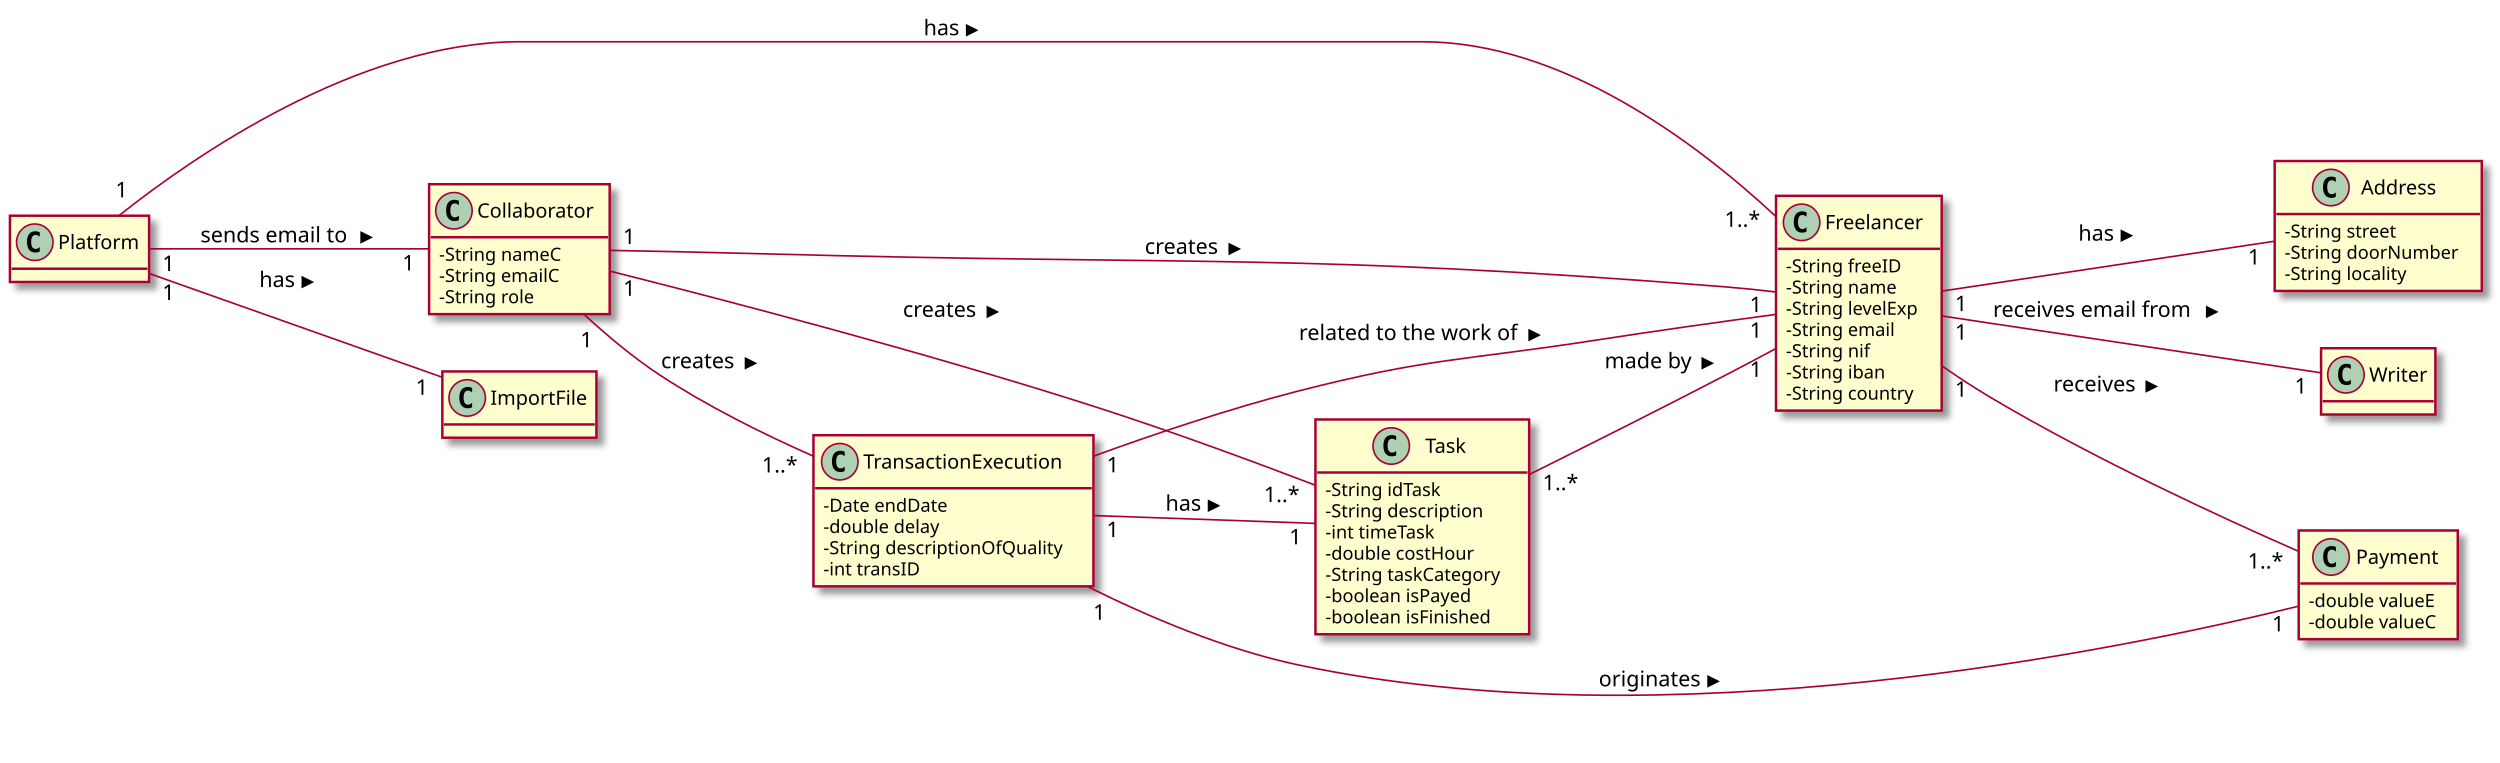
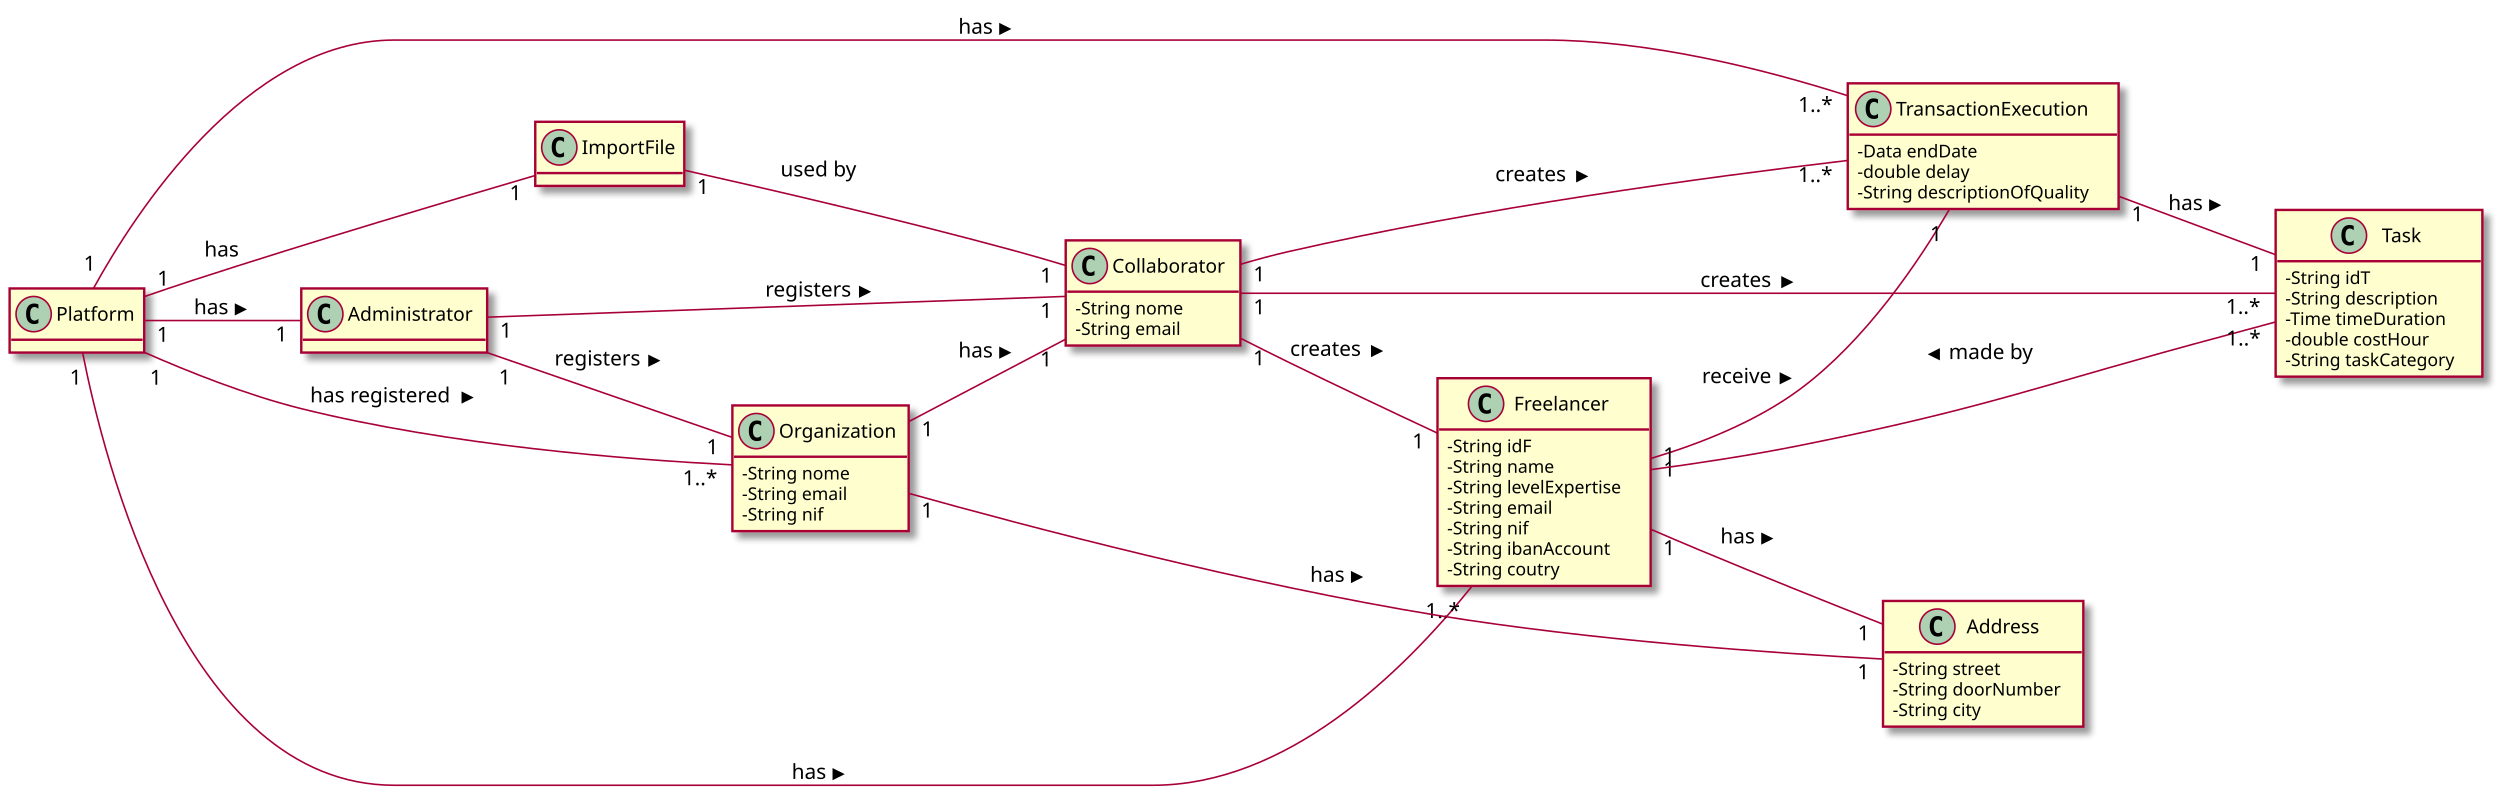
- <svg xmlns="http://www.w3.org/2000/svg" contentScriptType="application/ecmascript" contentStyleType="text/css" height="460px" preserveAspectRatio="none" style="width:1509px;height:460px;" version="1.1" viewBox="0 0 1509 460" width="1509px" zoomAndPan="magnify">
+ <svg xmlns="http://www.w3.org/2000/svg" contentScriptType="application/ecmascript" contentStyleType="text/css" height="502px" preserveAspectRatio="none" style="width:1560px;height:502px;" version="1.1" viewBox="0 0 1560 502" width="1560px" zoomAndPan="magnify">
  <defs>
-     <filter height="300%" id="f3q3skfwcel78" width="300%" x="-1" y="-1">
+     <filter height="300%" id="f1gg45q2k3ddbp" width="300%" x="-1" y="-1">
      <feGaussianBlur result="blurOut" stdDeviation="2.0" />
      <feColorMatrix in="blurOut" result="blurOut2" type="matrix" values="0 0 0 0 0 0 0 0 0 0 0 0 0 0 0 0 0 0 .4 0" />
      <feOffset dx="4.0" dy="4.0" in="blurOut2" result="blurOut3" />
      <feBlend in="SourceGraphic" in2="blurOut3" mode="normal" />
    </filter>
  </defs>
  <g>
-     <rect fill="#FEFECE" filter="url(#f3q3skfwcel78)" height="40" id="Platform" style="stroke: #A80036; stroke-width: 1.5;" width="84" x="6" y="130.202" />
-     <ellipse cx="21" cy="146.202" fill="#ADD1B2" rx="11" ry="11" style="stroke: #A80036; stroke-width: 1.0;" />
-     <path d="M23.969,151.842 Q23.391,152.139 22.75,152.287 Q22.109,152.436 21.406,152.436 Q18.906,152.436 17.586,150.787 Q16.266,149.139 16.266,146.014 Q16.266,142.889 17.586,141.233 Q18.906,139.577 21.406,139.577 Q22.109,139.577 22.758,139.733 Q23.406,139.889 23.969,140.186 L23.969,142.905 Q23.344,142.327 22.75,142.053 Q22.156,141.78 21.531,141.78 Q20.188,141.78 19.5,142.85 Q18.812,143.92 18.812,146.014 Q18.812,148.108 19.5,149.178 Q20.188,150.248 21.531,150.248 Q22.156,150.248 22.75,149.975 Q23.344,149.702 23.969,149.123 L23.969,151.842 Z " />
-     <text fill="#000000" font-family="sans-serif" font-size="12" lengthAdjust="spacingAndGlyphs" textLength="52" x="35" y="150.356">Platform</text>
-     <line style="stroke: #A80036; stroke-width: 1.5;" x1="7" x2="89" y1="162.202" y2="162.202" />
-     <rect fill="#FEFECE" filter="url(#f3q3skfwcel78)" height="129.633" id="Freelancer" style="stroke: #A80036; stroke-width: 1.5;" width="100" x="1072" y="118.201" />
-     <ellipse cx="1087.45" cy="134.202" fill="#ADD1B2" rx="11" ry="11" style="stroke: #A80036; stroke-width: 1.0;" />
-     <path d="M1090.419,139.842 Q1089.841,140.139 1089.2,140.287 Q1088.559,140.436 1087.856,140.436 Q1085.356,140.436 1084.036,138.787 Q1082.716,137.139 1082.716,134.014 Q1082.716,130.889 1084.036,129.233 Q1085.356,127.576 1087.856,127.576 Q1088.559,127.576 1089.208,127.733 Q1089.856,127.889 1090.419,128.186 L1090.419,130.905 Q1089.794,130.327 1089.2,130.053 Q1088.606,129.78 1087.981,129.78 Q1086.638,129.78 1085.95,130.85 Q1085.263,131.92 1085.263,134.014 Q1085.263,136.108 1085.95,137.178 Q1086.638,138.248 1087.981,138.248 Q1088.606,138.248 1089.2,137.975 Q1089.794,137.702 1090.419,137.123 L1090.419,139.842 Z " />
-     <text fill="#000000" font-family="sans-serif" font-size="12" lengthAdjust="spacingAndGlyphs" textLength="67" x="1101.55" y="138.356">Freelancer</text>
-     <line style="stroke: #A80036; stroke-width: 1.5;" x1="1073" x2="1171" y1="150.202" y2="150.202" />
-     <text fill="#000000" font-family="sans-serif" font-size="11" lengthAdjust="spacingAndGlyphs" textLength="76" x="1078" y="164.412">-String freeID</text>
-     <text fill="#000000" font-family="sans-serif" font-size="11" lengthAdjust="spacingAndGlyphs" textLength="74" x="1078" y="177.217">-String name</text>
-     <text fill="#000000" font-family="sans-serif" font-size="11" lengthAdjust="spacingAndGlyphs" textLength="88" x="1078" y="190.021">-String levelExp</text>
-     <text fill="#000000" font-family="sans-serif" font-size="11" lengthAdjust="spacingAndGlyphs" textLength="73" x="1078" y="202.826">-String email</text>
-     <text fill="#000000" font-family="sans-serif" font-size="11" lengthAdjust="spacingAndGlyphs" textLength="56" x="1078" y="215.631">-String nif</text>
-     <text fill="#000000" font-family="sans-serif" font-size="11" lengthAdjust="spacingAndGlyphs" textLength="66" x="1078" y="228.435">-String iban</text>
-     <text fill="#000000" font-family="sans-serif" font-size="11" lengthAdjust="spacingAndGlyphs" textLength="84" x="1078" y="241.24">-String country</text>
-     <rect fill="#FEFECE" filter="url(#f3q3skfwcel78)" height="78.414" id="Collaborator" style="stroke: #A80036; stroke-width: 1.5;" width="109" x="259" y="111.201" />
-     <ellipse cx="274" cy="127.201" fill="#ADD1B2" rx="11" ry="11" style="stroke: #A80036; stroke-width: 1.0;" />
-     <path d="M276.969,132.842 Q276.391,133.139 275.75,133.287 Q275.109,133.436 274.406,133.436 Q271.906,133.436 270.586,131.787 Q269.266,130.139 269.266,127.014 Q269.266,123.889 270.586,122.233 Q271.906,120.576 274.406,120.576 Q275.109,120.576 275.758,120.733 Q276.406,120.889 276.969,121.186 L276.969,123.905 Q276.344,123.326 275.75,123.053 Q275.156,122.78 274.531,122.78 Q273.188,122.78 272.5,123.85 Q271.812,124.92 271.812,127.014 Q271.812,129.108 272.5,130.178 Q273.188,131.248 274.531,131.248 Q275.156,131.248 275.75,130.975 Q276.344,130.702 276.969,130.123 L276.969,132.842 Z " />
-     <text fill="#000000" font-family="sans-serif" font-size="12" lengthAdjust="spacingAndGlyphs" textLength="77" x="288" y="131.356">Collaborator</text>
-     <line style="stroke: #A80036; stroke-width: 1.5;" x1="260" x2="367" y1="143.202" y2="143.202" />
-     <text fill="#000000" font-family="sans-serif" font-size="11" lengthAdjust="spacingAndGlyphs" textLength="82" x="265" y="157.412">-String nameC</text>
-     <text fill="#000000" font-family="sans-serif" font-size="11" lengthAdjust="spacingAndGlyphs" textLength="81" x="265" y="170.217">-String emailC</text>
-     <text fill="#000000" font-family="sans-serif" font-size="11" lengthAdjust="spacingAndGlyphs" textLength="64" x="265" y="183.021">-String role</text>
-     <rect fill="#FEFECE" filter="url(#f3q3skfwcel78)" height="129.633" id="Task" style="stroke: #A80036; stroke-width: 1.5;" width="129" x="794" y="253.202" />
-     <ellipse cx="839.75" cy="269.202" fill="#ADD1B2" rx="11" ry="11" style="stroke: #A80036; stroke-width: 1.0;" />
-     <path d="M842.719,274.842 Q842.141,275.139 841.5,275.287 Q840.859,275.436 840.156,275.436 Q837.656,275.436 836.336,273.787 Q835.016,272.139 835.016,269.014 Q835.016,265.889 836.336,264.233 Q837.656,262.577 840.156,262.577 Q840.859,262.577 841.508,262.733 Q842.156,262.889 842.719,263.186 L842.719,265.905 Q842.094,265.327 841.5,265.053 Q840.906,264.78 840.281,264.78 Q838.938,264.78 838.25,265.85 Q837.562,266.92 837.562,269.014 Q837.562,271.108 838.25,272.178 Q838.938,273.248 840.281,273.248 Q840.906,273.248 841.5,272.975 Q842.094,272.702 842.719,272.123 L842.719,274.842 Z " />
-     <text fill="#000000" font-family="sans-serif" font-size="12" lengthAdjust="spacingAndGlyphs" textLength="29" x="860.25" y="273.356">Task</text>
-     <line style="stroke: #A80036; stroke-width: 1.5;" x1="795" x2="922" y1="285.202" y2="285.202" />
-     <text fill="#000000" font-family="sans-serif" font-size="11" lengthAdjust="spacingAndGlyphs" textLength="79" x="800" y="299.412">-String idTask</text>
-     <text fill="#000000" font-family="sans-serif" font-size="11" lengthAdjust="spacingAndGlyphs" textLength="105" x="800" y="312.217">-String description</text>
-     <text fill="#000000" font-family="sans-serif" font-size="11" lengthAdjust="spacingAndGlyphs" textLength="74" x="800" y="325.021">-int timeTask</text>
-     <text fill="#000000" font-family="sans-serif" font-size="11" lengthAdjust="spacingAndGlyphs" textLength="97" x="800" y="337.826">-double costHour</text>
-     <text fill="#000000" font-family="sans-serif" font-size="11" lengthAdjust="spacingAndGlyphs" textLength="117" x="800" y="350.631">-String taskCategory</text>
-     <text fill="#000000" font-family="sans-serif" font-size="11" lengthAdjust="spacingAndGlyphs" textLength="97" x="800" y="363.435">-boolean isPayed</text>
-     <text fill="#000000" font-family="sans-serif" font-size="11" lengthAdjust="spacingAndGlyphs" textLength="110" x="800" y="376.24">-boolean isFinished</text>
-     <rect fill="#FEFECE" filter="url(#f3q3skfwcel78)" height="91.219" id="TransactionExecution" style="stroke: #A80036; stroke-width: 1.5;" width="169" x="491" y="262.702" />
-     <ellipse cx="506.9" cy="278.702" fill="#ADD1B2" rx="11" ry="11" style="stroke: #A80036; stroke-width: 1.0;" />
-     <path d="M509.869,284.342 Q509.291,284.639 508.65,284.787 Q508.009,284.936 507.306,284.936 Q504.806,284.936 503.486,283.287 Q502.166,281.639 502.166,278.514 Q502.166,275.389 503.486,273.733 Q504.806,272.077 507.306,272.077 Q508.009,272.077 508.658,272.233 Q509.306,272.389 509.869,272.686 L509.869,275.405 Q509.244,274.827 508.65,274.553 Q508.056,274.28 507.431,274.28 Q506.087,274.28 505.4,275.35 Q504.712,276.42 504.712,278.514 Q504.712,280.608 505.4,281.678 Q506.087,282.748 507.431,282.748 Q508.056,282.748 508.65,282.475 Q509.244,282.202 509.869,281.623 L509.869,284.342 Z " />
-     <text fill="#000000" font-family="sans-serif" font-size="12" lengthAdjust="spacingAndGlyphs" textLength="135" x="521.1" y="282.856">TransactionExecution</text>
-     <line style="stroke: #A80036; stroke-width: 1.5;" x1="492" x2="659" y1="294.702" y2="294.702" />
-     <text fill="#000000" font-family="sans-serif" font-size="11" lengthAdjust="spacingAndGlyphs" textLength="81" x="497" y="308.912">-Date endDate</text>
-     <text fill="#000000" font-family="sans-serif" font-size="11" lengthAdjust="spacingAndGlyphs" textLength="76" x="497" y="321.717">-double delay</text>
-     <text fill="#000000" font-family="sans-serif" font-size="11" lengthAdjust="spacingAndGlyphs" textLength="157" x="497" y="334.521">-String descriptionOfQuality</text>
-     <text fill="#000000" font-family="sans-serif" font-size="11" lengthAdjust="spacingAndGlyphs" textLength="63" x="497" y="347.326">-int transID</text>
-     <rect fill="#FEFECE" filter="url(#f3q3skfwcel78)" height="78.414" id="Address" style="stroke: #A80036; stroke-width: 1.5;" width="125" x="1373" y="97.201" />
-     <ellipse cx="1406.9" cy="113.201" fill="#ADD1B2" rx="11" ry="11" style="stroke: #A80036; stroke-width: 1.0;" />
-     <path d="M1409.869,118.842 Q1409.291,119.139 1408.65,119.287 Q1408.009,119.436 1407.306,119.436 Q1404.806,119.436 1403.486,117.787 Q1402.166,116.139 1402.166,113.014 Q1402.166,109.889 1403.486,108.233 Q1404.806,106.576 1407.306,106.576 Q1408.009,106.576 1408.658,106.733 Q1409.306,106.889 1409.869,107.186 L1409.869,109.905 Q1409.244,109.326 1408.65,109.053 Q1408.056,108.78 1407.431,108.78 Q1406.088,108.78 1405.4,109.85 Q1404.713,110.92 1404.713,113.014 Q1404.713,115.108 1405.4,116.178 Q1406.088,117.248 1407.431,117.248 Q1408.056,117.248 1408.65,116.975 Q1409.244,116.701 1409.869,116.123 L1409.869,118.842 Z " />
-     <text fill="#000000" font-family="sans-serif" font-size="12" lengthAdjust="spacingAndGlyphs" textLength="51" x="1425.1" y="117.356">Address</text>
-     <line style="stroke: #A80036; stroke-width: 1.5;" x1="1374" x2="1497" y1="129.202" y2="129.202" />
-     <text fill="#000000" font-family="sans-serif" font-size="11" lengthAdjust="spacingAndGlyphs" textLength="76" x="1379" y="143.412">-String street</text>
-     <text fill="#000000" font-family="sans-serif" font-size="11" lengthAdjust="spacingAndGlyphs" textLength="113" x="1379" y="156.217">-String doorNumber</text>
-     <text fill="#000000" font-family="sans-serif" font-size="11" lengthAdjust="spacingAndGlyphs" textLength="81" x="1379" y="169.021">-String locality</text>
-     <rect fill="#FEFECE" filter="url(#f3q3skfwcel78)" height="65.609" id="Payment" style="stroke: #A80036; stroke-width: 1.5;" width="96" x="1387.5" y="320.202" />
-     <ellipse cx="1407" cy="336.202" fill="#ADD1B2" rx="11" ry="11" style="stroke: #A80036; stroke-width: 1.0;" />
-     <path d="M1409.969,341.842 Q1409.391,342.139 1408.75,342.287 Q1408.109,342.436 1407.406,342.436 Q1404.906,342.436 1403.586,340.787 Q1402.266,339.139 1402.266,336.014 Q1402.266,332.889 1403.586,331.233 Q1404.906,329.577 1407.406,329.577 Q1408.109,329.577 1408.758,329.733 Q1409.406,329.889 1409.969,330.186 L1409.969,332.905 Q1409.344,332.327 1408.75,332.053 Q1408.156,331.78 1407.531,331.78 Q1406.188,331.78 1405.5,332.85 Q1404.812,333.92 1404.812,336.014 Q1404.812,338.108 1405.5,339.178 Q1406.188,340.248 1407.531,340.248 Q1408.156,340.248 1408.75,339.975 Q1409.344,339.702 1409.969,339.123 L1409.969,341.842 Z " />
-     <text fill="#000000" font-family="sans-serif" font-size="12" lengthAdjust="spacingAndGlyphs" textLength="54" x="1422" y="340.356">Payment</text>
-     <line style="stroke: #A80036; stroke-width: 1.5;" x1="1388.5" x2="1482.5" y1="352.202" y2="352.202" />
-     <text fill="#000000" font-family="sans-serif" font-size="11" lengthAdjust="spacingAndGlyphs" textLength="83" x="1393.5" y="366.412">-double valueE</text>
-     <text fill="#000000" font-family="sans-serif" font-size="11" lengthAdjust="spacingAndGlyphs" textLength="84" x="1393.5" y="379.217">-double valueC</text>
-     <rect fill="#FEFECE" filter="url(#f3q3skfwcel78)" height="40" id="ImportFile" style="stroke: #A80036; stroke-width: 1.5;" width="93" x="267" y="224.202" />
-     <ellipse cx="282" cy="240.202" fill="#ADD1B2" rx="11" ry="11" style="stroke: #A80036; stroke-width: 1.0;" />
-     <path d="M284.969,245.842 Q284.391,246.139 283.75,246.287 Q283.109,246.436 282.406,246.436 Q279.906,246.436 278.586,244.787 Q277.266,243.139 277.266,240.014 Q277.266,236.889 278.586,235.233 Q279.906,233.577 282.406,233.577 Q283.109,233.577 283.758,233.733 Q284.406,233.889 284.969,234.186 L284.969,236.905 Q284.344,236.327 283.75,236.053 Q283.156,235.78 282.531,235.78 Q281.188,235.78 280.5,236.85 Q279.812,237.92 279.812,240.014 Q279.812,242.108 280.5,243.178 Q281.188,244.248 282.531,244.248 Q283.156,244.248 283.75,243.975 Q284.344,243.702 284.969,243.123 L284.969,245.842 Z " />
-     <text fill="#000000" font-family="sans-serif" font-size="12" lengthAdjust="spacingAndGlyphs" textLength="61" x="296" y="244.356">ImportFile</text>
-     <line style="stroke: #A80036; stroke-width: 1.5;" x1="268" x2="359" y1="256.202" y2="256.202" />
-     <rect fill="#FEFECE" filter="url(#f3q3skfwcel78)" height="40" id="Writer" style="stroke: #A80036; stroke-width: 1.5;" width="69" x="1401" y="210.202" />
-     <ellipse cx="1416" cy="226.202" fill="#ADD1B2" rx="11" ry="11" style="stroke: #A80036; stroke-width: 1.0;" />
-     <path d="M1418.969,231.842 Q1418.391,232.139 1417.75,232.287 Q1417.109,232.436 1416.406,232.436 Q1413.906,232.436 1412.586,230.787 Q1411.266,229.139 1411.266,226.014 Q1411.266,222.889 1412.586,221.233 Q1413.906,219.577 1416.406,219.577 Q1417.109,219.577 1417.758,219.733 Q1418.406,219.889 1418.969,220.186 L1418.969,222.905 Q1418.344,222.327 1417.75,222.053 Q1417.156,221.78 1416.531,221.78 Q1415.188,221.78 1414.5,222.85 Q1413.812,223.92 1413.812,226.014 Q1413.812,228.108 1414.5,229.178 Q1415.188,230.248 1416.531,230.248 Q1417.156,230.248 1417.75,229.975 Q1418.344,229.702 1418.969,229.123 L1418.969,231.842 Z " />
-     <text fill="#000000" font-family="sans-serif" font-size="12" lengthAdjust="spacingAndGlyphs" textLength="37" x="1430" y="230.356">Writer</text>
-     <line style="stroke: #A80036; stroke-width: 1.5;" x1="1402" x2="1469" y1="242.202" y2="242.202" />
-     <path d="M1172.355,221.008 C1182.006,227.697 1192.17,234.377 1202,240.202 C1263.799,276.818 1339.232,311.672 1387.321,332.746 " fill="none" id="Freelancer-Payment" style="stroke: #A80036; stroke-width: 1.0;" />
-     <text fill="#000000" font-family="sans-serif" font-size="13" lengthAdjust="spacingAndGlyphs" textLength="53" x="1239.5" y="236.268">receives</text>
-     <polygon fill="#000000" points="1295.5,230.268,1301.5,233.268,1295.5,236.268,1295.5,230.268" style="stroke: #000000; stroke-width: 1.0;" />
-     <text fill="#000000" font-family="sans-serif" font-size="13" lengthAdjust="spacingAndGlyphs" textLength="8" x="1179.999" y="239.482">1</text>
-     <text fill="#000000" font-family="sans-serif" font-size="13" lengthAdjust="spacingAndGlyphs" textLength="23" x="1356.674" y="343.186">1..*</text>
-     <path d="M1172.022,175.702 C1226.562,167.525 1313.933,154.427 1372.963,145.577 " fill="none" id="Freelancer-Address" style="stroke: #A80036; stroke-width: 1.0;" />
-     <text fill="#000000" font-family="sans-serif" font-size="13" lengthAdjust="spacingAndGlyphs" textLength="23" x="1254.5" y="145.268">has</text>
-     <polygon fill="#000000" points="1280.5,139.268,1286.5,142.268,1280.5,145.268,1280.5,139.268" style="stroke: #000000; stroke-width: 1.0;" />
-     <text fill="#000000" font-family="sans-serif" font-size="13" lengthAdjust="spacingAndGlyphs" textLength="8" x="1179.956" y="187.806">1</text>
-     <text fill="#000000" font-family="sans-serif" font-size="13" lengthAdjust="spacingAndGlyphs" textLength="8" x="1356.854" y="159.684">1</text>
-     <path d="M1172.357,190.756 C1182.188,192.23 1192.417,193.764 1202,195.202 C1272.536,205.778 1355.058,218.146 1400.687,224.984 " fill="none" id="Freelancer-Writer" style="stroke: #A80036; stroke-width: 1.0;" />
-     <text fill="#000000" font-family="sans-serif" font-size="13" lengthAdjust="spacingAndGlyphs" textLength="126" x="1203" y="191.268">receives email from</text>
-     <polygon fill="#000000" points="1332,185.268,1338,188.268,1332,191.268,1332,185.268" style="stroke: #000000; stroke-width: 1.0;" />
-     <text fill="#000000" font-family="sans-serif" font-size="13" lengthAdjust="spacingAndGlyphs" textLength="8" x="1180.001" y="204.975">1</text>
-     <text fill="#000000" font-family="sans-serif" font-size="13" lengthAdjust="spacingAndGlyphs" textLength="8" x="1385.046" y="237.514">1</text>
-     <path d="M923.269,286.29 C958.504,268.788 1002.782,246.567 1042,226.202 C1051.656,221.187 1061.918,215.752 1071.759,210.488 " fill="none" id="Task-Freelancer" style="stroke: #A80036; stroke-width: 1.0;" />
-     <text fill="#000000" font-family="sans-serif" font-size="13" lengthAdjust="spacingAndGlyphs" textLength="56" x="968.5" y="222.268">made by</text>
-     <polygon fill="#000000" points="1027.5,216.268,1033.5,219.268,1027.5,222.268,1027.5,216.268" style="stroke: #000000; stroke-width: 1.0;" />
-     <text fill="#000000" font-family="sans-serif" font-size="13" lengthAdjust="spacingAndGlyphs" textLength="23" x="931.134" y="295.865">1..*</text>
-     <text fill="#000000" font-family="sans-serif" font-size="13" lengthAdjust="spacingAndGlyphs" textLength="8" x="1056.131" y="227.481">1</text>
-     <path d="M71.837,130.118 C116.293,94.784 216.191,25.201 313.5,25.201 C313.5,25.201 313.5,25.201 858.5,25.201 C942.244,25.201 1022.377,84.627 1071.831,130.59 " fill="none" id="Platform-Freelancer" style="stroke: #A80036; stroke-width: 1.0;" />
-     <text fill="#000000" font-family="sans-serif" font-size="13" lengthAdjust="spacingAndGlyphs" textLength="23" x="557.5" y="21.268">has</text>
-     <polygon fill="#000000" points="583.5,15.268,589.5,18.268,583.5,21.268,583.5,15.268" style="stroke: #000000; stroke-width: 1.0;" />
-     <text fill="#000000" font-family="sans-serif" font-size="13" lengthAdjust="spacingAndGlyphs" textLength="8" x="69.664" y="119.102">1</text>
-     <text fill="#000000" font-family="sans-serif" font-size="13" lengthAdjust="spacingAndGlyphs" textLength="23" x="1040.929" y="136.909">1..*</text>
-     <path d="M90.069,150.202 C135.689,150.202 208.678,150.202 258.74,150.202 " fill="none" id="Platform-Collaborator" style="stroke: #A80036; stroke-width: 1.0;" />
-     <text fill="#000000" font-family="sans-serif" font-size="13" lengthAdjust="spacingAndGlyphs" textLength="94" x="121" y="146.268">sends email to</text>
-     <polygon fill="#000000" points="218,140.268,224,143.268,218,146.268,218,140.268" style="stroke: #000000; stroke-width: 1.0;" />
-     <text fill="#000000" font-family="sans-serif" font-size="13" lengthAdjust="spacingAndGlyphs" textLength="8" x="97.987" y="163.569">1</text>
-     <text fill="#000000" font-family="sans-serif" font-size="13" lengthAdjust="spacingAndGlyphs" textLength="8" x="242.844" y="163.257">1</text>
-     <path d="M90.069,165.096 C138.175,182.128 216.714,209.934 266.711,227.636 " fill="none" id="Platform-ImportFile" style="stroke: #A80036; stroke-width: 1.0;" />
-     <text fill="#000000" font-family="sans-serif" font-size="13" lengthAdjust="spacingAndGlyphs" textLength="23" x="156.5" y="173.268">has</text>
-     <polygon fill="#000000" points="182.5,167.268,188.5,170.268,182.5,173.268,182.5,167.268" style="stroke: #000000; stroke-width: 1.0;" />
-     <text fill="#000000" font-family="sans-serif" font-size="13" lengthAdjust="spacingAndGlyphs" textLength="8" x="97.987" y="181.023">1</text>
-     <text fill="#000000" font-family="sans-serif" font-size="13" lengthAdjust="spacingAndGlyphs" textLength="8" x="250.934" y="238.325">1</text>
-     <path d="M660.026,311.188 C702.861,312.702 754.059,314.511 793.726,315.913 " fill="none" id="TransactionExecution-Task" style="stroke: #A80036; stroke-width: 1.0;" />
-     <text fill="#000000" font-family="sans-serif" font-size="13" lengthAdjust="spacingAndGlyphs" textLength="23" x="703.5" y="308.268">has</text>
-     <polygon fill="#000000" points="729.5,302.268,735.5,305.268,729.5,308.268,729.5,302.268" style="stroke: #000000; stroke-width: 1.0;" />
-     <text fill="#000000" font-family="sans-serif" font-size="13" lengthAdjust="spacingAndGlyphs" textLength="8" x="667.91" y="324.185">1</text>
-     <text fill="#000000" font-family="sans-serif" font-size="13" lengthAdjust="spacingAndGlyphs" textLength="8" x="778.204" y="328.577">1</text>
-     <path d="M660.094,275.313 C697.354,261.751 741.917,246.771 783,236.202 C862.042,215.867 883.35,217.72 964,205.202 C999.988,199.615 1040.694,193.963 1071.775,189.787 " fill="none" id="TransactionExecution-Freelancer" style="stroke: #A80036; stroke-width: 1.0;" />
-     <text fill="#000000" font-family="sans-serif" font-size="13" lengthAdjust="spacingAndGlyphs" textLength="136" x="784" y="205.268">related to the work of</text>
-     <polygon fill="#000000" points="923,199.268,929,202.268,923,205.268,923,199.268" style="stroke: #000000; stroke-width: 1.0;" />
-     <text fill="#000000" font-family="sans-serif" font-size="13" lengthAdjust="spacingAndGlyphs" textLength="8" x="667.985" y="285.115">1</text>
-     <text fill="#000000" font-family="sans-serif" font-size="13" lengthAdjust="spacingAndGlyphs" textLength="8" x="1056.149" y="203.87">1</text>
-     <path d="M656.075,353.859 C693.433,372.489 739.184,391.832 783,401.202 C1005.152,448.708 1278.446,392.689 1387.382,365.907 " fill="none" id="TransactionExecution-Payment" style="stroke: #A80036; stroke-width: 1.0;" />
-     <text fill="#000000" font-family="sans-serif" font-size="13" lengthAdjust="spacingAndGlyphs" textLength="63" x="965" y="414.268">originates</text>
-     <polygon fill="#000000" points="1031,408.268,1037,411.268,1031,414.268,1031,408.268" style="stroke: #000000; stroke-width: 1.0;" />
-     <text fill="#000000" font-family="sans-serif" font-size="13" lengthAdjust="spacingAndGlyphs" textLength="8" x="659.801" y="374.059">1</text>
-     <text fill="#000000" font-family="sans-serif" font-size="13" lengthAdjust="spacingAndGlyphs" textLength="8" x="1371.401" y="381.108">1</text>
-     <path d="M368.142,151.13 C395.946,151.649 430.276,152.36 461,153.202 C719.278,160.273 784.438,152.713 1042,173.202 C1051.628,173.967 1061.877,175.047 1071.714,176.215 " fill="none" id="Collaborator-Freelancer" style="stroke: #A80036; stroke-width: 1.0;" />
-     <text fill="#000000" font-family="sans-serif" font-size="13" lengthAdjust="spacingAndGlyphs" textLength="48" x="691" y="153.268">creates</text>
-     <polygon fill="#000000" points="742,147.268,748,150.268,742,153.268,742,147.268" style="stroke: #000000; stroke-width: 1.0;" />
-     <text fill="#000000" font-family="sans-serif" font-size="13" lengthAdjust="spacingAndGlyphs" textLength="8" x="376.022" y="147.295">1</text>
-     <text fill="#000000" font-family="sans-serif" font-size="13" lengthAdjust="spacingAndGlyphs" textLength="8" x="1056.08" y="188.389">1</text>
-     <path d="M368.234,163.678 C436.886,180.93 557.975,212.52 660,245.202 C705.109,259.651 755.16,278.075 793.718,292.798 " fill="none" id="Collaborator-Task" style="stroke: #A80036; stroke-width: 1.0;" />
-     <text fill="#000000" font-family="sans-serif" font-size="13" lengthAdjust="spacingAndGlyphs" textLength="48" x="545" y="191.268">creates</text>
-     <polygon fill="#000000" points="596,185.268,602,188.268,596,191.268,596,185.268" style="stroke: #000000; stroke-width: 1.0;" />
-     <text fill="#000000" font-family="sans-serif" font-size="13" lengthAdjust="spacingAndGlyphs" textLength="8" x="376.127" y="178.544">1</text>
-     <text fill="#000000" font-family="sans-serif" font-size="13" lengthAdjust="spacingAndGlyphs" textLength="23" x="762.851" y="303.044">1..*</text>
-     <path d="M352.304,189.549 C366.017,202.209 382.019,215.671 398,226.202 C426.629,245.066 460.296,261.808 490.57,275.168 " fill="none" id="Collaborator-TransactionExecution" style="stroke: #A80036; stroke-width: 1.0;" />
-     <text fill="#000000" font-family="sans-serif" font-size="13" lengthAdjust="spacingAndGlyphs" textLength="48" x="399" y="222.268">creates</text>
-     <polygon fill="#000000" points="450,216.268,456,219.268,450,222.268,450,216.268" style="stroke: #000000; stroke-width: 1.0;" />
-     <text fill="#000000" font-family="sans-serif" font-size="13" lengthAdjust="spacingAndGlyphs" textLength="8" x="350.286" y="209.644">1</text>
-     <text fill="#000000" font-family="sans-serif" font-size="13" lengthAdjust="spacingAndGlyphs" textLength="23" x="459.886" y="285.196">1..*</text>
+     <rect fill="#FEFECE" filter="url(#f1gg45q2k3ddbp)" height="40" id="Platform" style="stroke: #A80036; stroke-width: 1.5;" width="84" x="6" y="180" />
+     <ellipse cx="21" cy="196" fill="#ADD1B2" rx="11" ry="11" style="stroke: #A80036; stroke-width: 1.0;" />
+     <path d="M23.969,201.641 Q23.391,201.938 22.75,202.086 Q22.109,202.234 21.406,202.234 Q18.906,202.234 17.586,200.586 Q16.266,198.938 16.266,195.812 Q16.266,192.688 17.586,191.031 Q18.906,189.375 21.406,189.375 Q22.109,189.375 22.758,189.531 Q23.406,189.688 23.969,189.984 L23.969,192.703 Q23.344,192.125 22.75,191.852 Q22.156,191.578 21.531,191.578 Q20.188,191.578 19.5,192.648 Q18.812,193.719 18.812,195.812 Q18.812,197.906 19.5,198.977 Q20.188,200.047 21.531,200.047 Q22.156,200.047 22.75,199.773 Q23.344,199.5 23.969,198.922 L23.969,201.641 Z " />
+     <text fill="#000000" font-family="sans-serif" font-size="12" lengthAdjust="spacingAndGlyphs" textLength="52" x="35" y="200.154">Platform</text>
+     <line style="stroke: #A80036; stroke-width: 1.5;" x1="7" x2="89" y1="212" y2="212" />
+     <rect fill="#FEFECE" filter="url(#f1gg45q2k3ddbp)" height="129.633" id="Freelancer" style="stroke: #A80036; stroke-width: 1.5;" width="133" x="897" y="236" />
+     <ellipse cx="927.3" cy="252" fill="#ADD1B2" rx="11" ry="11" style="stroke: #A80036; stroke-width: 1.0;" />
+     <path d="M930.269,257.641 Q929.691,257.938 929.05,258.086 Q928.409,258.234 927.706,258.234 Q925.206,258.234 923.886,256.586 Q922.566,254.938 922.566,251.812 Q922.566,248.688 923.886,247.031 Q925.206,245.375 927.706,245.375 Q928.409,245.375 929.058,245.531 Q929.706,245.688 930.269,245.984 L930.269,248.703 Q929.644,248.125 929.05,247.852 Q928.456,247.578 927.831,247.578 Q926.487,247.578 925.8,248.648 Q925.112,249.719 925.112,251.812 Q925.112,253.906 925.8,254.977 Q926.487,256.047 927.831,256.047 Q928.456,256.047 929.05,255.773 Q929.644,255.5 930.269,254.922 L930.269,257.641 Z " />
+     <text fill="#000000" font-family="sans-serif" font-size="12" lengthAdjust="spacingAndGlyphs" textLength="67" x="944.7" y="256.154">Freelancer</text>
+     <line style="stroke: #A80036; stroke-width: 1.5;" x1="898" x2="1029" y1="268" y2="268" />
+     <text fill="#000000" font-family="sans-serif" font-size="11" lengthAdjust="spacingAndGlyphs" textLength="58" x="903" y="282.21">-String idF</text>
+     <text fill="#000000" font-family="sans-serif" font-size="11" lengthAdjust="spacingAndGlyphs" textLength="74" x="903" y="295.015">-String name</text>
+     <text fill="#000000" font-family="sans-serif" font-size="11" lengthAdjust="spacingAndGlyphs" textLength="121" x="903" y="307.82">-String levelExpertise</text>
+     <text fill="#000000" font-family="sans-serif" font-size="11" lengthAdjust="spacingAndGlyphs" textLength="73" x="903" y="320.625">-String email</text>
+     <text fill="#000000" font-family="sans-serif" font-size="11" lengthAdjust="spacingAndGlyphs" textLength="56" x="903" y="333.429">-String nif</text>
+     <text fill="#000000" font-family="sans-serif" font-size="11" lengthAdjust="spacingAndGlyphs" textLength="110" x="903" y="346.234">-String ibanAccount</text>
+     <text fill="#000000" font-family="sans-serif" font-size="11" lengthAdjust="spacingAndGlyphs" textLength="77" x="903" y="359.039">-String coutry</text>
+     <rect fill="#FEFECE" filter="url(#f1gg45q2k3ddbp)" height="78.414" id="Organization" style="stroke: #A80036; stroke-width: 1.5;" width="110" x="457" y="253" />
+     <ellipse cx="472" cy="269" fill="#ADD1B2" rx="11" ry="11" style="stroke: #A80036; stroke-width: 1.0;" />
+     <path d="M474.969,274.641 Q474.391,274.938 473.75,275.086 Q473.109,275.234 472.406,275.234 Q469.906,275.234 468.586,273.586 Q467.266,271.938 467.266,268.812 Q467.266,265.688 468.586,264.031 Q469.906,262.375 472.406,262.375 Q473.109,262.375 473.758,262.531 Q474.406,262.688 474.969,262.984 L474.969,265.703 Q474.344,265.125 473.75,264.852 Q473.156,264.578 472.531,264.578 Q471.188,264.578 470.5,265.648 Q469.812,266.719 469.812,268.812 Q469.812,270.906 470.5,271.977 Q471.188,273.047 472.531,273.047 Q473.156,273.047 473.75,272.773 Q474.344,272.5 474.969,271.922 L474.969,274.641 Z " />
+     <text fill="#000000" font-family="sans-serif" font-size="12" lengthAdjust="spacingAndGlyphs" textLength="78" x="486" y="273.154">Organization</text>
+     <line style="stroke: #A80036; stroke-width: 1.5;" x1="458" x2="566" y1="285" y2="285" />
+     <text fill="#000000" font-family="sans-serif" font-size="11" lengthAdjust="spacingAndGlyphs" textLength="74" x="463" y="299.21">-String nome</text>
+     <text fill="#000000" font-family="sans-serif" font-size="11" lengthAdjust="spacingAndGlyphs" textLength="73" x="463" y="312.015">-String email</text>
+     <text fill="#000000" font-family="sans-serif" font-size="11" lengthAdjust="spacingAndGlyphs" textLength="56" x="463" y="324.82">-String nif</text>
+     <rect fill="#FEFECE" filter="url(#f1gg45q2k3ddbp)" height="65.609" id="Collaborator" style="stroke: #A80036; stroke-width: 1.5;" width="109" x="665" y="150" />
+     <ellipse cx="680" cy="166" fill="#ADD1B2" rx="11" ry="11" style="stroke: #A80036; stroke-width: 1.0;" />
+     <path d="M682.969,171.641 Q682.391,171.938 681.75,172.086 Q681.109,172.234 680.406,172.234 Q677.906,172.234 676.586,170.586 Q675.266,168.938 675.266,165.812 Q675.266,162.688 676.586,161.031 Q677.906,159.375 680.406,159.375 Q681.109,159.375 681.758,159.531 Q682.406,159.688 682.969,159.984 L682.969,162.703 Q682.344,162.125 681.75,161.852 Q681.156,161.578 680.531,161.578 Q679.188,161.578 678.5,162.648 Q677.812,163.719 677.812,165.812 Q677.812,167.906 678.5,168.977 Q679.188,170.047 680.531,170.047 Q681.156,170.047 681.75,169.773 Q682.344,169.5 682.969,168.922 L682.969,171.641 Z " />
+     <text fill="#000000" font-family="sans-serif" font-size="12" lengthAdjust="spacingAndGlyphs" textLength="77" x="694" y="170.154">Collaborator</text>
+     <line style="stroke: #A80036; stroke-width: 1.5;" x1="666" x2="773" y1="182" y2="182" />
+     <text fill="#000000" font-family="sans-serif" font-size="11" lengthAdjust="spacingAndGlyphs" textLength="74" x="671" y="196.21">-String nome</text>
+     <text fill="#000000" font-family="sans-serif" font-size="11" lengthAdjust="spacingAndGlyphs" textLength="73" x="671" y="209.015">-String email</text>
+     <rect fill="#FEFECE" filter="url(#f1gg45q2k3ddbp)" height="104.023" id="Task" style="stroke: #A80036; stroke-width: 1.5;" width="129" x="1420" y="131" />
+     <ellipse cx="1465.75" cy="147" fill="#ADD1B2" rx="11" ry="11" style="stroke: #A80036; stroke-width: 1.0;" />
+     <path d="M1468.719,152.641 Q1468.141,152.938 1467.5,153.086 Q1466.859,153.234 1466.156,153.234 Q1463.656,153.234 1462.336,151.586 Q1461.016,149.938 1461.016,146.812 Q1461.016,143.688 1462.336,142.031 Q1463.656,140.375 1466.156,140.375 Q1466.859,140.375 1467.508,140.531 Q1468.156,140.688 1468.719,140.984 L1468.719,143.703 Q1468.094,143.125 1467.5,142.852 Q1466.906,142.578 1466.281,142.578 Q1464.938,142.578 1464.25,143.648 Q1463.562,144.719 1463.562,146.812 Q1463.562,148.906 1464.25,149.977 Q1464.938,151.047 1466.281,151.047 Q1466.906,151.047 1467.5,150.773 Q1468.094,150.5 1468.719,149.922 L1468.719,152.641 Z " />
+     <text fill="#000000" font-family="sans-serif" font-size="12" lengthAdjust="spacingAndGlyphs" textLength="29" x="1486.25" y="151.154">Task</text>
+     <line style="stroke: #A80036; stroke-width: 1.5;" x1="1421" x2="1548" y1="163" y2="163" />
+     <text fill="#000000" font-family="sans-serif" font-size="11" lengthAdjust="spacingAndGlyphs" textLength="59" x="1426" y="177.21">-String idT</text>
+     <text fill="#000000" font-family="sans-serif" font-size="11" lengthAdjust="spacingAndGlyphs" textLength="105" x="1426" y="190.015">-String description</text>
+     <text fill="#000000" font-family="sans-serif" font-size="11" lengthAdjust="spacingAndGlyphs" textLength="109" x="1426" y="202.82">-Time timeDuration</text>
+     <text fill="#000000" font-family="sans-serif" font-size="11" lengthAdjust="spacingAndGlyphs" textLength="97" x="1426" y="215.625">-double costHour</text>
+     <text fill="#000000" font-family="sans-serif" font-size="11" lengthAdjust="spacingAndGlyphs" textLength="117" x="1426" y="228.429">-String taskCategory</text>
+     <rect fill="#FEFECE" filter="url(#f1gg45q2k3ddbp)" height="78.414" id="TransactionExecution" style="stroke: #A80036; stroke-width: 1.5;" width="169" x="1153" y="52" />
+     <ellipse cx="1168.9" cy="68" fill="#ADD1B2" rx="11" ry="11" style="stroke: #A80036; stroke-width: 1.0;" />
+     <path d="M1171.869,73.641 Q1171.291,73.938 1170.65,74.086 Q1170.009,74.234 1169.306,74.234 Q1166.806,74.234 1165.486,72.586 Q1164.166,70.938 1164.166,67.812 Q1164.166,64.688 1165.486,63.031 Q1166.806,61.375 1169.306,61.375 Q1170.009,61.375 1170.658,61.531 Q1171.306,61.688 1171.869,61.984 L1171.869,64.703 Q1171.244,64.125 1170.65,63.852 Q1170.056,63.578 1169.431,63.578 Q1168.088,63.578 1167.4,64.648 Q1166.713,65.719 1166.713,67.812 Q1166.713,69.906 1167.4,70.977 Q1168.088,72.047 1169.431,72.047 Q1170.056,72.047 1170.65,71.773 Q1171.244,71.5 1171.869,70.922 L1171.869,73.641 Z " />
+     <text fill="#000000" font-family="sans-serif" font-size="12" lengthAdjust="spacingAndGlyphs" textLength="135" x="1183.1" y="72.154">TransactionExecution</text>
+     <line style="stroke: #A80036; stroke-width: 1.5;" x1="1154" x2="1321" y1="84" y2="84" />
+     <text fill="#000000" font-family="sans-serif" font-size="11" lengthAdjust="spacingAndGlyphs" textLength="81" x="1159" y="98.21">-Data endDate</text>
+     <text fill="#000000" font-family="sans-serif" font-size="11" lengthAdjust="spacingAndGlyphs" textLength="76" x="1159" y="111.015">-double delay</text>
+     <text fill="#000000" font-family="sans-serif" font-size="11" lengthAdjust="spacingAndGlyphs" textLength="157" x="1159" y="123.82">-String descriptionOfQuality</text>
+     <rect fill="#FEFECE" filter="url(#f1gg45q2k3ddbp)" height="78.414" id="Address" style="stroke: #A80036; stroke-width: 1.5;" width="125" x="1175" y="375" />
+     <ellipse cx="1208.9" cy="391" fill="#ADD1B2" rx="11" ry="11" style="stroke: #A80036; stroke-width: 1.0;" />
+     <path d="M1211.869,396.641 Q1211.291,396.938 1210.65,397.086 Q1210.009,397.234 1209.306,397.234 Q1206.806,397.234 1205.486,395.586 Q1204.166,393.938 1204.166,390.812 Q1204.166,387.688 1205.486,386.031 Q1206.806,384.375 1209.306,384.375 Q1210.009,384.375 1210.658,384.531 Q1211.306,384.688 1211.869,384.984 L1211.869,387.703 Q1211.244,387.125 1210.65,386.852 Q1210.056,386.578 1209.431,386.578 Q1208.088,386.578 1207.4,387.648 Q1206.713,388.719 1206.713,390.812 Q1206.713,392.906 1207.4,393.977 Q1208.088,395.047 1209.431,395.047 Q1210.056,395.047 1210.65,394.773 Q1211.244,394.5 1211.869,393.922 L1211.869,396.641 Z " />
+     <text fill="#000000" font-family="sans-serif" font-size="12" lengthAdjust="spacingAndGlyphs" textLength="51" x="1227.1" y="395.154">Address</text>
+     <line style="stroke: #A80036; stroke-width: 1.5;" x1="1176" x2="1299" y1="407" y2="407" />
+     <text fill="#000000" font-family="sans-serif" font-size="11" lengthAdjust="spacingAndGlyphs" textLength="76" x="1181" y="421.21">-String street</text>
+     <text fill="#000000" font-family="sans-serif" font-size="11" lengthAdjust="spacingAndGlyphs" textLength="113" x="1181" y="434.015">-String doorNumber</text>
+     <text fill="#000000" font-family="sans-serif" font-size="11" lengthAdjust="spacingAndGlyphs" textLength="61" x="1181" y="446.82">-String city</text>
+     <rect fill="#FEFECE" filter="url(#f1gg45q2k3ddbp)" height="40" id="Administrator" style="stroke: #A80036; stroke-width: 1.5;" width="116" x="188" y="180" />
+     <ellipse cx="203" cy="196" fill="#ADD1B2" rx="11" ry="11" style="stroke: #A80036; stroke-width: 1.0;" />
+     <path d="M205.969,201.641 Q205.391,201.938 204.75,202.086 Q204.109,202.234 203.406,202.234 Q200.906,202.234 199.586,200.586 Q198.266,198.938 198.266,195.812 Q198.266,192.688 199.586,191.031 Q200.906,189.375 203.406,189.375 Q204.109,189.375 204.758,189.531 Q205.406,189.688 205.969,189.984 L205.969,192.703 Q205.344,192.125 204.75,191.852 Q204.156,191.578 203.531,191.578 Q202.188,191.578 201.5,192.648 Q200.812,193.719 200.812,195.812 Q200.812,197.906 201.5,198.977 Q202.188,200.047 203.531,200.047 Q204.156,200.047 204.75,199.773 Q205.344,199.5 205.969,198.922 L205.969,201.641 Z " />
+     <text fill="#000000" font-family="sans-serif" font-size="12" lengthAdjust="spacingAndGlyphs" textLength="84" x="217" y="200.154">Administrator</text>
+     <line style="stroke: #A80036; stroke-width: 1.5;" x1="189" x2="303" y1="212" y2="212" />
+     <rect fill="#FEFECE" filter="url(#f1gg45q2k3ddbp)" height="40" id="ImportFile" style="stroke: #A80036; stroke-width: 1.5;" width="93" x="334" y="76" />
+     <ellipse cx="349" cy="92" fill="#ADD1B2" rx="11" ry="11" style="stroke: #A80036; stroke-width: 1.0;" />
+     <path d="M351.969,97.641 Q351.391,97.938 350.75,98.086 Q350.109,98.234 349.406,98.234 Q346.906,98.234 345.586,96.586 Q344.266,94.938 344.266,91.812 Q344.266,88.688 345.586,87.031 Q346.906,85.375 349.406,85.375 Q350.109,85.375 350.758,85.531 Q351.406,85.688 351.969,85.984 L351.969,88.703 Q351.344,88.125 350.75,87.852 Q350.156,87.578 349.531,87.578 Q348.188,87.578 347.5,88.648 Q346.812,89.719 346.812,91.812 Q346.812,93.906 347.5,94.977 Q348.188,96.047 349.531,96.047 Q350.156,96.047 350.75,95.773 Q351.344,95.5 351.969,94.922 L351.969,97.641 Z " />
+     <text fill="#000000" font-family="sans-serif" font-size="12" lengthAdjust="spacingAndGlyphs" textLength="61" x="363" y="96.154">ImportFile</text>
+     <line style="stroke: #A80036; stroke-width: 1.5;" x1="335" x2="426" y1="108" y2="108" />
+     <path d="M1030.173,286.056 C1060.503,277.024 1095.642,263.241 1123,243 C1163.768,212.837 1196.813,164.197 1216.739,130.083 " fill="none" id="Freelancer-TransactionExecution" style="stroke: #A80036; stroke-width: 1.0;" />
+     <text fill="#000000" font-family="sans-serif" font-size="13" lengthAdjust="spacingAndGlyphs" textLength="46" x="1062" y="239.067">receive</text>
+     <polygon fill="#000000" points="1111,233.066,1117,236.066,1111,239.066,1111,233.066" style="stroke: #000000; stroke-width: 1.0;" />
+     <text fill="#000000" font-family="sans-serif" font-size="13" lengthAdjust="spacingAndGlyphs" textLength="8" x="1037.903" y="297.336">1</text>
+     <text fill="#000000" font-family="sans-serif" font-size="13" lengthAdjust="spacingAndGlyphs" textLength="8" x="1204.328" y="150.422">1</text>
+     <path d="M1030.095,330.294 C1040.097,334.604 1050.305,338.952 1060,343 C1097.978,358.856 1140.81,376.01 1174.883,389.483 " fill="none" id="Freelancer-Address" style="stroke: #A80036; stroke-width: 1.0;" />
+     <text fill="#000000" font-family="sans-serif" font-size="13" lengthAdjust="spacingAndGlyphs" textLength="23" x="1073.5" y="339.067">has</text>
+     <polygon fill="#000000" points="1099.5,333.066,1105.5,336.066,1099.5,339.066,1099.5,333.066" style="stroke: #000000; stroke-width: 1.0;" />
+     <text fill="#000000" font-family="sans-serif" font-size="13" lengthAdjust="spacingAndGlyphs" textLength="8" x="1037.816" y="346.413">1</text>
+     <text fill="#000000" font-family="sans-serif" font-size="13" lengthAdjust="spacingAndGlyphs" textLength="8" x="1159.18" y="399.567">1</text>
+     <path d="M1419.977,200.897 C1409.949,203.637 1399.7,206.412 1390,209 C1271.576,240.591 1243.169,253.884 1123,278 C1092.689,284.083 1058.828,289.2 1030.129,293.051 " fill="none" id="Task-Freelancer" style="stroke: #A80036; stroke-width: 1.0;" />
+     <polygon fill="#000000" points="1210,218.066,1204,221.066,1210,224.066,1210,218.066" style="stroke: #000000; stroke-width: 1.0;" />
+     <text fill="#000000" font-family="sans-serif" font-size="13" lengthAdjust="spacingAndGlyphs" textLength="56" x="1216" y="224.067">made by</text>
+     <text fill="#000000" font-family="sans-serif" font-size="13" lengthAdjust="spacingAndGlyphs" textLength="23" x="1389.138" y="215.588">1..*</text>
+     <text fill="#000000" font-family="sans-serif" font-size="13" lengthAdjust="spacingAndGlyphs" textLength="8" x="1037.854" y="288.456">1</text>
+     <path d="M58.343,179.925 C83.626,133.958 153.328,25 246,25 C246,25 246,25 963.5,25 C1028.332,25 1099.454,42.681 1152.987,59.739 " fill="none" id="Platform-TransactionExecution" style="stroke: #A80036; stroke-width: 1.0;" />
+     <text fill="#000000" font-family="sans-serif" font-size="13" lengthAdjust="spacingAndGlyphs" textLength="23" x="598" y="21.067">has</text>
+     <polygon fill="#000000" points="624,15.066,630,18.066,624,21.066,624,15.066" style="stroke: #000000; stroke-width: 1.0;" />
+     <text fill="#000000" font-family="sans-serif" font-size="13" lengthAdjust="spacingAndGlyphs" textLength="8" x="52.206" y="168.912">1</text>
+     <text fill="#000000" font-family="sans-serif" font-size="13" lengthAdjust="spacingAndGlyphs" textLength="23" x="1122.036" y="69.827">1..*</text>
+     <path d="M90.476,200 C118.884,200 156.629,200 187.821,200 " fill="none" id="Platform-Administrator" style="stroke: #A80036; stroke-width: 1.0;" />
+     <text fill="#000000" font-family="sans-serif" font-size="13" lengthAdjust="spacingAndGlyphs" textLength="23" x="121" y="196.067">has</text>
+     <polygon fill="#000000" points="147,190.066,153,193.066,147,196.066,147,190.066" style="stroke: #000000; stroke-width: 1.0;" />
+     <text fill="#000000" font-family="sans-serif" font-size="13" lengthAdjust="spacingAndGlyphs" textLength="8" x="97.883" y="213.273">1</text>
+     <text fill="#000000" font-family="sans-serif" font-size="13" lengthAdjust="spacingAndGlyphs" textLength="8" x="171.854" y="213.036">1</text>
+     <path d="M90.253,219.943 C117.552,231.982 154.171,246.577 188,255 C280.571,278.048 391.648,286.785 456.765,290.065 " fill="none" id="Platform-Organization" style="stroke: #A80036; stroke-width: 1.0;" />
+     <text fill="#000000" font-family="sans-serif" font-size="13" lengthAdjust="spacingAndGlyphs" textLength="92" x="193.5" y="251.067">has registered</text>
+     <polygon fill="#000000" points="288.5,245.066,294.5,248.066,288.5,251.066,288.5,245.066" style="stroke: #000000; stroke-width: 1.0;" />
+     <text fill="#000000" font-family="sans-serif" font-size="13" lengthAdjust="spacingAndGlyphs" textLength="8" x="93.489" y="240.09">1</text>
+     <text fill="#000000" font-family="sans-serif" font-size="13" lengthAdjust="spacingAndGlyphs" textLength="23" x="426.048" y="302.759">1..*</text>
+     <path d="M51.614,220.392 C64.595,286.402 115.234,490 246,490 C246,490 246,490 719.5,490 C802.553,490 874.483,420.714 918.312,366.043 " fill="none" id="Platform-Freelancer" style="stroke: #A80036; stroke-width: 1.0;" />
+     <text fill="#000000" font-family="sans-serif" font-size="13" lengthAdjust="spacingAndGlyphs" textLength="23" x="494" y="486.067">has</text>
+     <polygon fill="#000000" points="520,480.066,526,483.066,520,486.066,520,480.066" style="stroke: #000000; stroke-width: 1.0;" />
+     <text fill="#000000" font-family="sans-serif" font-size="13" lengthAdjust="spacingAndGlyphs" textLength="8" x="43.51" y="239.973">1</text>
+     <text fill="#000000" font-family="sans-serif" font-size="13" lengthAdjust="spacingAndGlyphs" textLength="23" x="889.466" y="385.617">1..*</text>
+     <path d="M90.165,185.045 C99.936,181.667 110.311,178.15 120,175 C194.383,150.818 281.465,124.885 333.739,109.572 " fill="none" id="Platform-ImportFile" style="stroke: #A80036; stroke-width: 1.0;" />
+     <text fill="#000000" font-family="sans-serif" font-size="13" lengthAdjust="spacingAndGlyphs" textLength="23" x="127.5" y="160.067">has</text>
+     <text fill="#000000" font-family="sans-serif" font-size="13" lengthAdjust="spacingAndGlyphs" textLength="8" x="98.1" y="178.264">1</text>
+     <text fill="#000000" font-family="sans-serif" font-size="13" lengthAdjust="spacingAndGlyphs" textLength="8" x="317.966" y="124.876">1</text>
+     <path d="M567.27,307.916 C641.582,328.689 778.126,364.667 897,384 C993.208,399.647 1106.129,407.565 1174.713,411.231 " fill="none" id="Organization-Address" style="stroke: #A80036; stroke-width: 1.0;" />
+     <text fill="#000000" font-family="sans-serif" font-size="13" lengthAdjust="spacingAndGlyphs" textLength="23" x="817.5" y="363.067">has</text>
+     <polygon fill="#000000" points="843.5,357.066,849.5,360.066,843.5,363.066,843.5,357.066" style="stroke: #000000; stroke-width: 1.0;" />
+     <text fill="#000000" font-family="sans-serif" font-size="13" lengthAdjust="spacingAndGlyphs" textLength="8" x="574.864" y="322.965">1</text>
+     <text fill="#000000" font-family="sans-serif" font-size="13" lengthAdjust="spacingAndGlyphs" textLength="8" x="1158.991" y="423.829">1</text>
+     <path d="M567.061,263.076 C597.318,247.183 634.718,227.536 664.901,211.681 " fill="none" id="Organization-Collaborator" style="stroke: #A80036; stroke-width: 1.0;" />
+     <text fill="#000000" font-family="sans-serif" font-size="13" lengthAdjust="spacingAndGlyphs" textLength="23" x="598" y="223.067">has</text>
+     <polygon fill="#000000" points="624,217.066,630,220.066,624,223.066,624,217.066" style="stroke: #000000; stroke-width: 1.0;" />
+     <text fill="#000000" font-family="sans-serif" font-size="13" lengthAdjust="spacingAndGlyphs" textLength="8" x="574.998" y="272.245">1</text>
+     <text fill="#000000" font-family="sans-serif" font-size="13" lengthAdjust="spacingAndGlyphs" textLength="8" x="649.027" y="228.645">1</text>
+     <path d="M304.046,220.076 C349.447,235.779 412.151,257.466 456.806,272.91 " fill="none" id="Administrator-Organization" style="stroke: #A80036; stroke-width: 1.0;" />
+     <text fill="#000000" font-family="sans-serif" font-size="13" lengthAdjust="spacingAndGlyphs" textLength="56" x="346" y="228.067">registers</text>
+     <polygon fill="#000000" points="405,222.066,411,225.066,405,228.066,405,222.066" style="stroke: #000000; stroke-width: 1.0;" />
+     <text fill="#000000" font-family="sans-serif" font-size="13" lengthAdjust="spacingAndGlyphs" textLength="8" x="311.247" y="239.917">1</text>
+     <text fill="#000000" font-family="sans-serif" font-size="13" lengthAdjust="spacingAndGlyphs" textLength="8" x="440.852" y="283.401">1</text>
+     <path d="M304.06,197.916 C396.296,194.604 575.041,188.186 664.996,184.957 " fill="none" id="Administrator-Collaborator" style="stroke: #A80036; stroke-width: 1.0;" />
+     <text fill="#000000" font-family="sans-serif" font-size="13" lengthAdjust="spacingAndGlyphs" textLength="56" x="477.5" y="185.067">registers</text>
+     <polygon fill="#000000" points="536.5,179.066,542.5,182.066,536.5,185.066,536.5,179.066" style="stroke: #000000; stroke-width: 1.0;" />
+     <text fill="#000000" font-family="sans-serif" font-size="13" lengthAdjust="spacingAndGlyphs" textLength="8" x="312.012" y="210.685">1</text>
+     <text fill="#000000" font-family="sans-serif" font-size="13" lengthAdjust="spacingAndGlyphs" textLength="8" x="649.134" y="198.33">1</text>
+     <path d="M1322.158,122.532 C1354.138,134.444 1389.987,147.797 1419.846,158.918 " fill="none" id="TransactionExecution-Task" style="stroke: #A80036; stroke-width: 1.0;" />
+     <text fill="#000000" font-family="sans-serif" font-size="13" lengthAdjust="spacingAndGlyphs" textLength="23" x="1353" y="131.067">has</text>
+     <polygon fill="#000000" points="1379,125.066,1385,128.066,1379,131.066,1379,125.066" style="stroke: #000000; stroke-width: 1.0;" />
+     <text fill="#000000" font-family="sans-serif" font-size="13" lengthAdjust="spacingAndGlyphs" textLength="8" x="1330.054" y="138.063">1</text>
+     <text fill="#000000" font-family="sans-serif" font-size="13" lengthAdjust="spacingAndGlyphs" textLength="8" x="1403.908" y="169.075">1</text>
+     <path d="M774.375,211.237 C784.212,216.21 794.39,221.297 804,226 C834.37,240.863 868.24,256.869 896.929,270.262 " fill="none" id="Collaborator-Freelancer" style="stroke: #A80036; stroke-width: 1.0;" />
+     <text fill="#000000" font-family="sans-serif" font-size="13" lengthAdjust="spacingAndGlyphs" textLength="48" x="805" y="222.067">creates</text>
+     <polygon fill="#000000" points="856,216.066,862,219.066,856,222.066,856,216.066" style="stroke: #000000; stroke-width: 1.0;" />
+     <text fill="#000000" font-family="sans-serif" font-size="13" lengthAdjust="spacingAndGlyphs" textLength="8" x="781.918" y="227.917">1</text>
+     <text fill="#000000" font-family="sans-serif" font-size="13" lengthAdjust="spacingAndGlyphs" textLength="8" x="881.21" y="279.814">1</text>
+     <path d="M774.21,183 C911.854,183 1272.048,183 1419.819,183 " fill="none" id="Collaborator-Task" style="stroke: #A80036; stroke-width: 1.0;" />
+     <text fill="#000000" font-family="sans-serif" font-size="13" lengthAdjust="spacingAndGlyphs" textLength="48" x="1061" y="179.067">creates</text>
+     <polygon fill="#000000" points="1112,173.066,1118,176.066,1112,179.066,1112,173.066" style="stroke: #000000; stroke-width: 1.0;" />
+     <text fill="#000000" font-family="sans-serif" font-size="13" lengthAdjust="spacingAndGlyphs" textLength="8" x="782.099" y="196.11">1</text>
+     <text fill="#000000" font-family="sans-serif" font-size="13" lengthAdjust="spacingAndGlyphs" textLength="23" x="1388.963" y="195.846">1..*</text>
+     <path d="M774.182,164.891 C784.04,161.995 794.274,159.224 804,157 C923.853,129.595 1065.011,110.5 1152.894,100.138 " fill="none" id="Collaborator-TransactionExecution" style="stroke: #A80036; stroke-width: 1.0;" />
+     <text fill="#000000" font-family="sans-serif" font-size="13" lengthAdjust="spacingAndGlyphs" textLength="48" x="933" y="113.067">creates</text>
+     <polygon fill="#000000" points="984,107.066,990,110.066,984,113.066,984,107.066" style="stroke: #000000; stroke-width: 1.0;" />
+     <text fill="#000000" font-family="sans-serif" font-size="13" lengthAdjust="spacingAndGlyphs" textLength="8" x="782.067" y="175.568">1</text>
+     <text fill="#000000" font-family="sans-serif" font-size="13" lengthAdjust="spacingAndGlyphs" textLength="23" x="1121.935" y="113.57">1..*</text>
+     <path d="M427.165,106.254 C478.378,117.723 562.904,137.29 635,157 C644.624,159.631 654.808,162.602 664.648,165.571 " fill="none" id="ImportFile-Collaborator" style="stroke: #A80036; stroke-width: 1.0;" />
+     <text fill="#000000" font-family="sans-serif" font-size="13" lengthAdjust="spacingAndGlyphs" textLength="50" x="487" y="110.067">used by</text>
+     <text fill="#000000" font-family="sans-serif" font-size="13" lengthAdjust="spacingAndGlyphs" textLength="8" x="434.923" y="121.049">1</text>
+     <text fill="#000000" font-family="sans-serif" font-size="13" lengthAdjust="spacingAndGlyphs" textLength="8" x="649.107" y="176.399">1</text>
  </g>
</svg>
